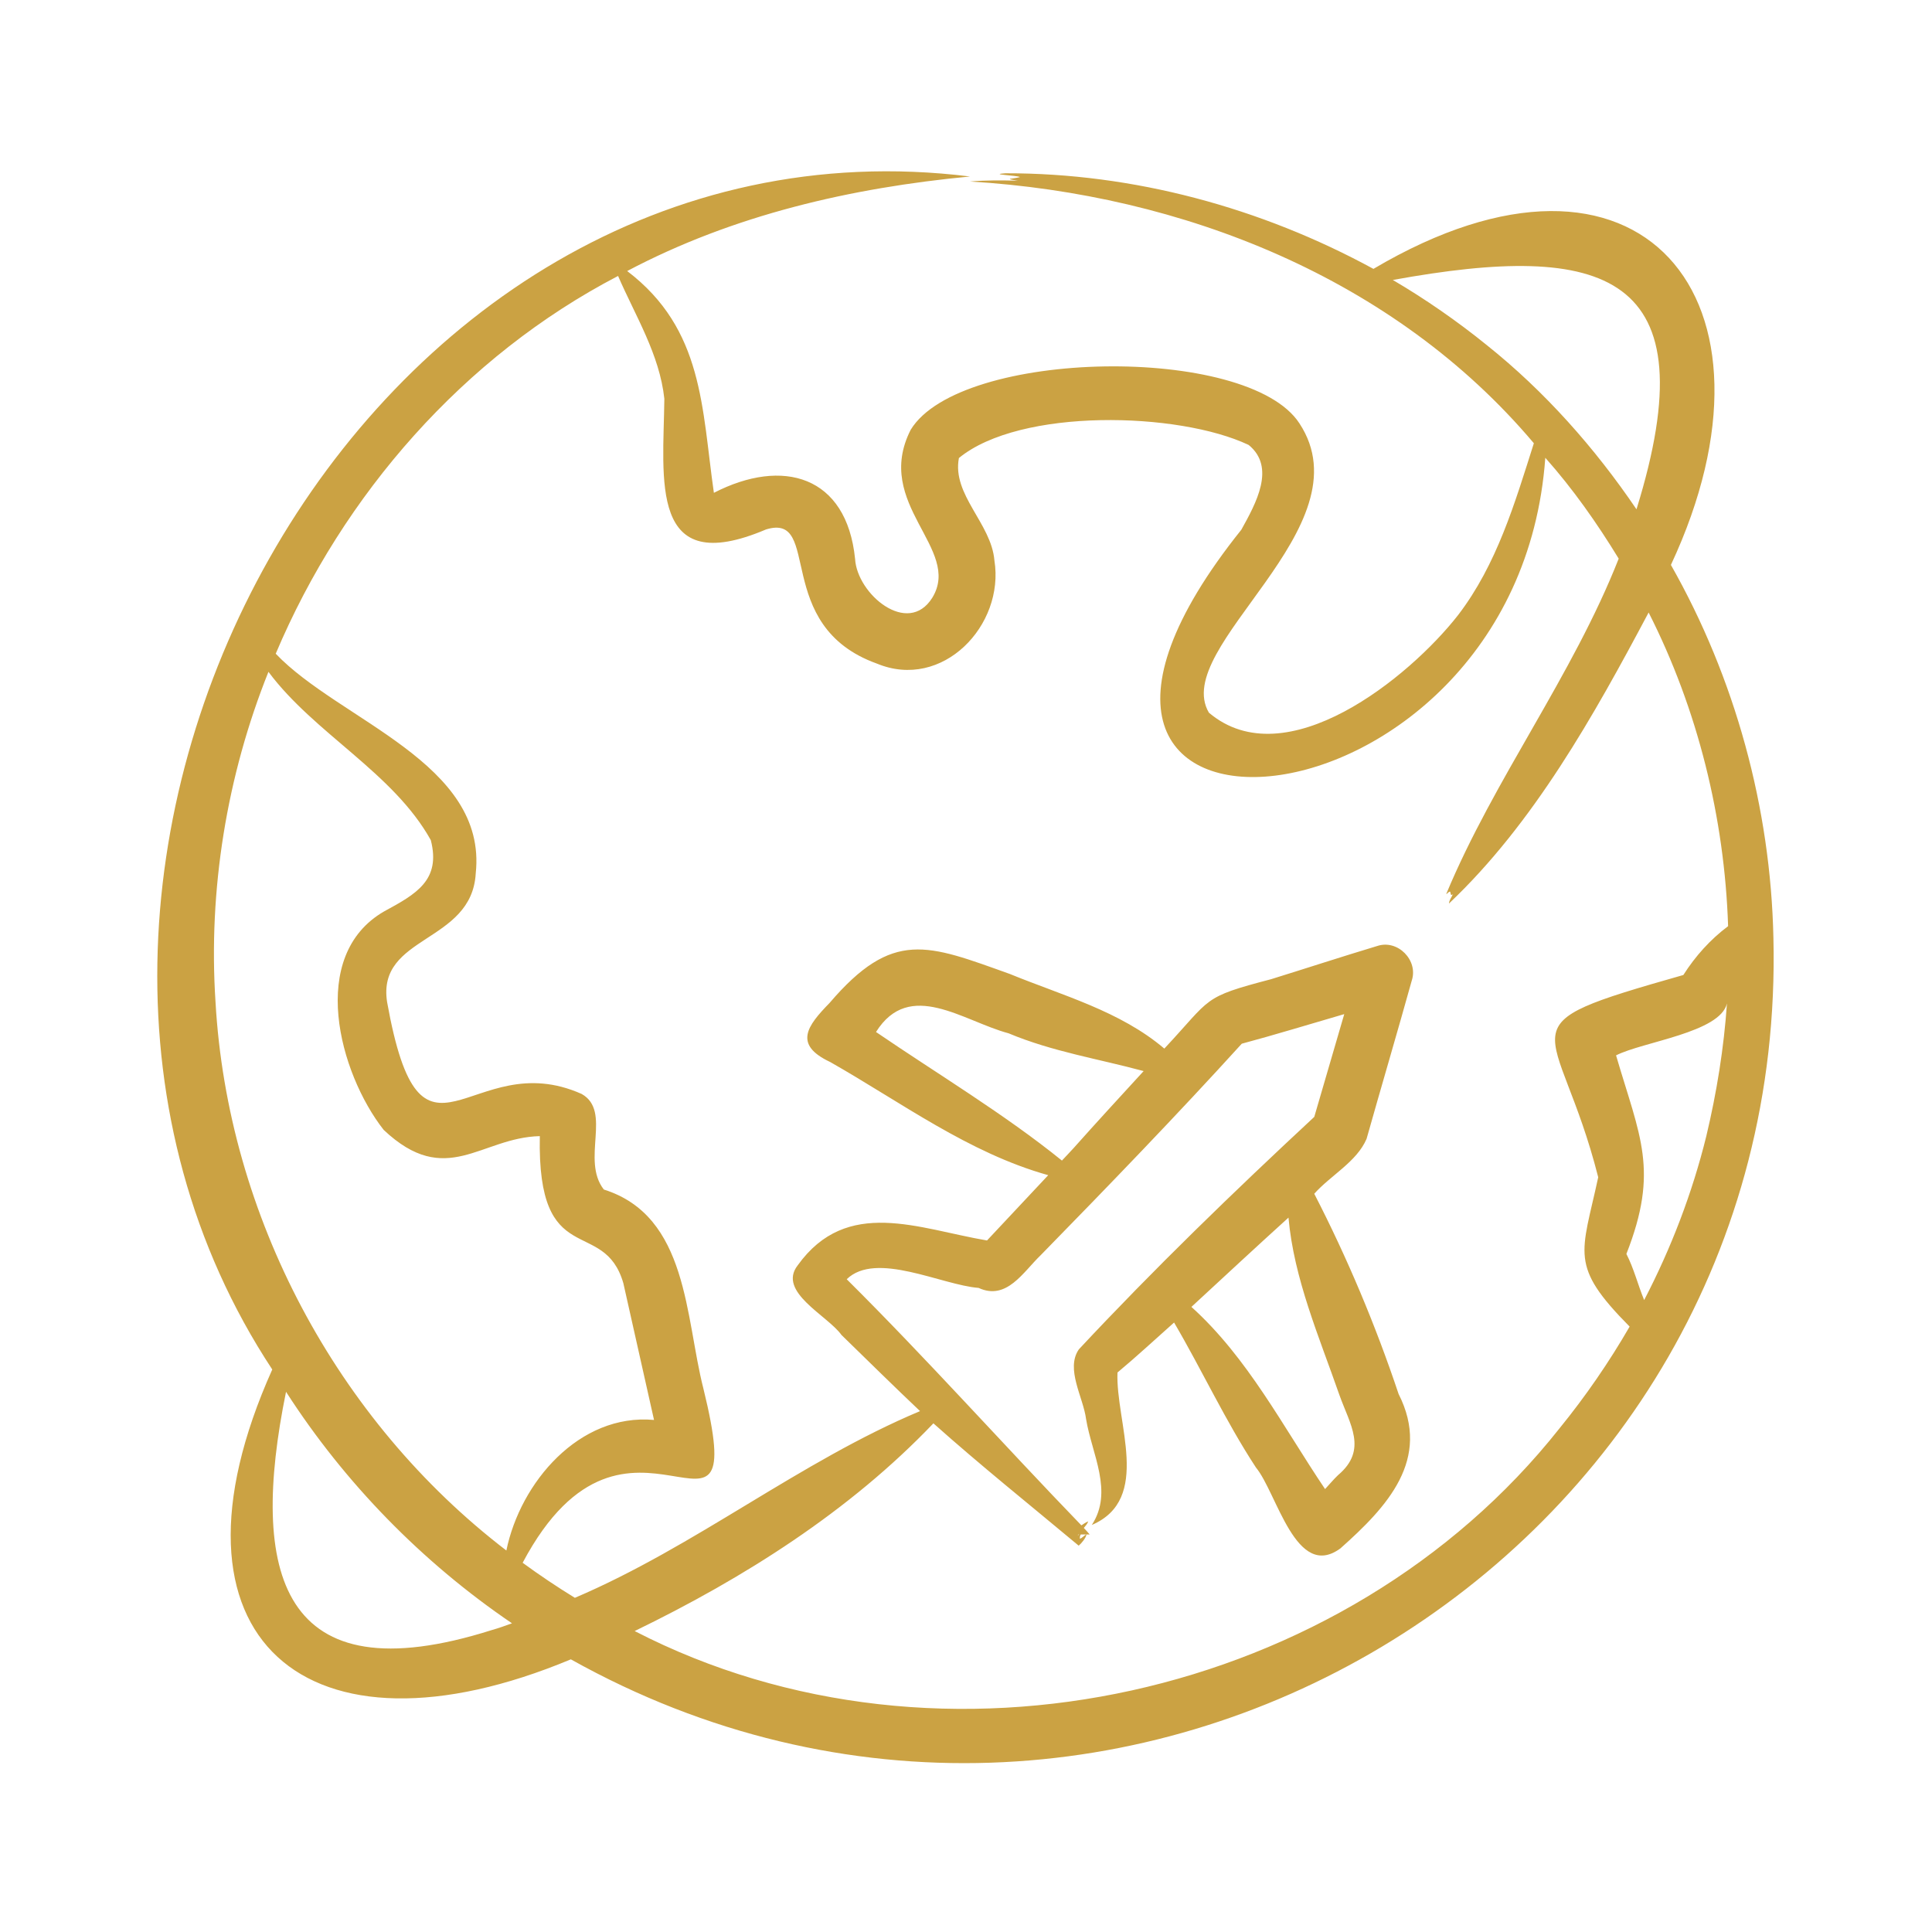
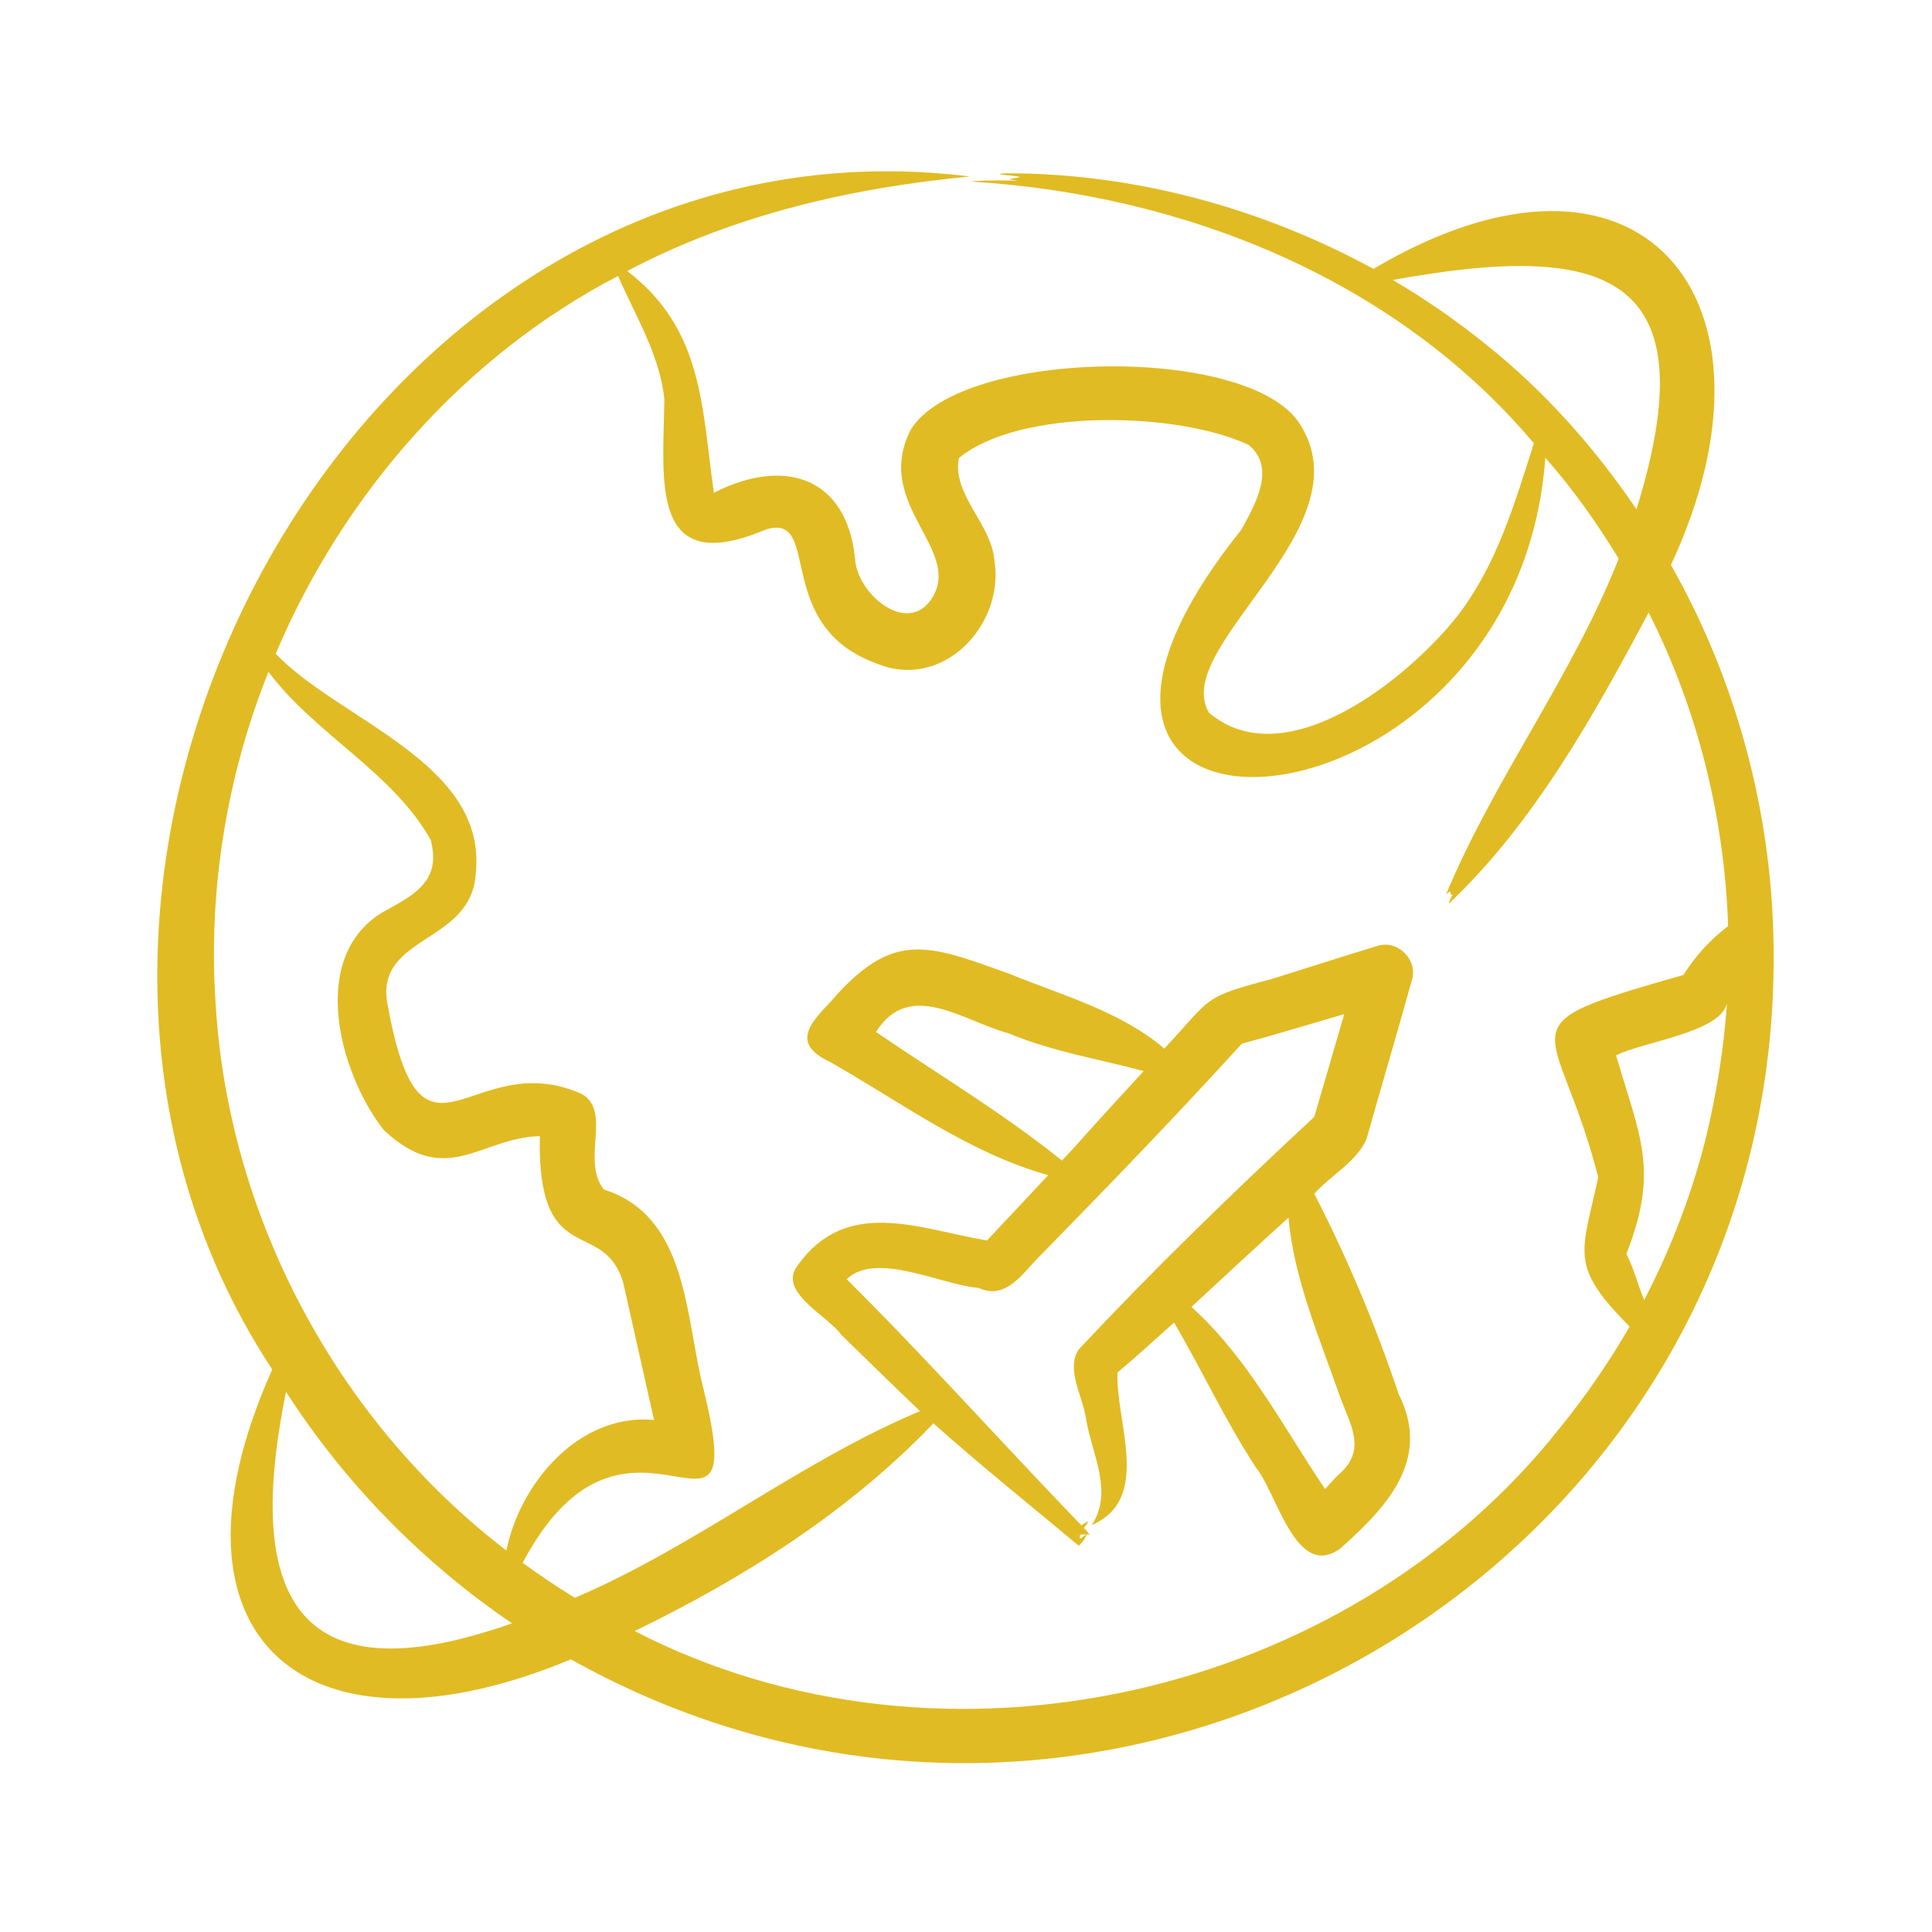
<svg xmlns="http://www.w3.org/2000/svg" version="1.1" width="512" height="512" x="0" y="0" viewBox="0 0 500 500" style="enable-background:new 0 0 512 512" xml:space="preserve" class="">
  <g>
-     <path d="M458.958 242.732c-.716-33.674-9.904-67.242-26.528-96.532 32.137-68.743-7.789-117.539-76.984-76.613-29.109-15.862-62.116-24.805-95.259-24.746-4.549.321 2.899.508 3.786.984-1.95.537-4.485.34-.559.934-4.05-.094-8.476-.151-12.379.217 54.94 3.294 109.854 24.978 145.926 67.736-4.928 15.501-9.565 31.357-19.611 44.475-12.618 16.157-44.58 42.092-64.487 25.254-10.069-17.123 41.196-47.855 23.43-74.87-13.339-20.575-87.831-19.28-100.603 1.65-9.829 19.312 13.368 30.762 5.59 43.469-6.307 10.108-19.476-.917-19.987-10.065-2.188-21.547-18.728-26.258-36.541-17.083-3.156-21.928-2.633-42.335-22.438-57.397 27.477-14.528 57.9-21.533 88.721-24.469C92.933 26.039-14.192 225.911 70.462 354.424c-31.348 69.896 9.225 103.441 77.272 75.012 140.779 78.715 315.131-25.162 311.224-186.704zM384.743 89.285c-7.5-6.086-15.939-11.945-24.282-16.828 54.769-9.966 82.144-2.134 63.06 59.35-10.776-15.893-23.785-30.565-38.778-42.522zm-199.56 39.372.013.022c.055.113.033.086-.013-.022zM55.775 259.31c-1.905-28.971 2.899-58.495 13.699-85.441 11.942 16.027 32.278 26.052 42.019 43.557 2.666 10.377-3.814 13.96-12.069 18.435-19.856 11.442-11.665 41.857-.13 56.553 16.201 15.283 25.1 1.972 40.411 1.615-.724 35.127 16.534 20.596 21.615 38.048 2.313 10.249 5.669 25.297 7.942 35.403-19.369-1.752-34.621 16.203-38.215 33.791C87.1 367.606 58.924 314.609 55.775 259.31zm71.551 162.533c-55.073 17.466-62.806-14.996-53.302-61.647 15.179 23.6 35.267 44.15 58.476 59.912-1.705.62-3.423 1.25-5.174 1.735zm276.211-52.108c-55.313 69.854-159.903 93.338-239.288 52.381 28.35-13.757 55.619-31.019 77.316-53.757 12.159 10.852 25.128 21.244 37.6 31.658.7-.568 1.913-2.045 2.01-2.891h.836c-.465-.576-1.006-1.145-1.52-1.696.442-.53.914-1.065 1.146-1.685-.491.114-1.364.764-1.774 1.016-20.203-20.902-39.98-43.084-60.734-63.697 7.585-7.367 24.549 1.506 34.13 2.245 7.271 3.353 11.519-4.103 16.083-8.48 17.24-17.622 35.479-36.497 52.026-54.718 7.746-2.061 18.744-5.393 26.524-7.659a71833.59 71833.59 0 0 0-7.76 26.597c-20.921 19.445-41.478 39.335-60.931 60.168-3.497 5.094 1.168 12.437 1.876 18.048 1.493 9.066 7.143 18.769 1.479 27.397 15.646-6.715 6.128-26.58 6.647-39.457 4.981-4.155 9.785-8.618 14.648-12.937 7.258 12.374 13.302 25.498 21.187 37.522 5.448 6.591 10.364 29.368 21.862 20.932 12.06-10.73 23.633-23.052 15.056-39.959-5.949-17.783-13.261-35.186-21.826-51.821 4.22-4.751 11.017-8.286 13.539-14.214 3.335-11.852 8.428-29.166 11.686-40.928 1.774-5.262-3.632-10.784-8.966-8.966-8.844 2.659-18.655 5.859-27.415 8.576-18.083 4.749-15.217 4.684-27.647 17.965-11.445-9.716-26.298-13.71-39.973-19.31-21.339-7.64-30.276-11.662-46.679 7.516-5.758 5.906-9.432 10.756.182 15.268 18.397 10.452 35.845 23.532 56.423 29.288-.625.667-15.807 16.87-15.84 16.896-17.715-3-36.245-11.341-48.999 6.439-5.352 6.879 7.795 13.013 11.326 18.01 5.673 5.538 14.58 14.277 20.339 19.712-31.228 13.121-58.055 34.991-89.329 48.32a199.585 199.585 0 0 1-13.516-9.069c27.307-51.461 59.41 6.386 46.786-45.05-4.736-18.492-3.925-44.674-25.778-51.547-5.982-7.684 2.206-20.25-5.736-24.733-28.801-12.867-41.471 25.714-50.349-23.763-2.735-17.386 21.927-15.153 22.937-33.337 3.071-28.574-35.281-39.533-51.764-56.835 17.433-41.249 48.705-76.997 88.599-97.763 4.46 10.307 10.745 20.296 11.977 31.789-.243 20.927-4.108 46.737 26.31 33.817 14.667-4.483 1.408 24.915 28.702 34.716 16.964 7.045 33.1-9.897 30.409-26.691-.788-9.578-11.018-16.986-9.189-26.512 15.85-13.015 56.829-11.986 74.982-3.386 7.11 5.783 1.874 15.155-1.889 21.941-74.099 92.531 71.322 83.383 78.664-18.62 7.139 8.029 13.398 16.936 18.995 26.104-11.949 30.352-32.239 57.022-44.639 86.802.391-.108.572-.632 1.004-.625.251.457.024 1.231.719.666-.328.824-.948 1.493-1.005 2.41 21.887-20.708 37.444-48.538 51.668-75.315 12.705 25.038 19.648 53.143 20.568 81.178-4.628 3.47-8.471 7.753-11.581 12.637-48.465 13.777-32.571 10.795-22.034 52.34-4.3 19.971-7.585 22.776 8.129 38.656a201.425 201.425 0 0 1-18.209 26.411zm-124.035 27.798c.062-.136.165-.3.184-.407h1.443c-.574.243-1.114 1.004-1.675 1.077l.048-.67zm-.192-.407a2.742 2.742 0 0 1-.416.259l.212-.259zm-1.409-100.058c-.718.817-2.317 2.464-3.073 3.288-14.958-12.085-32.037-22.306-48.118-33.276 8.678-13.827 22.565-2.795 34.299.335 11.329 4.745 23.242 6.609 34.964 9.78-6.046 6.595-12.123 13.191-18.072 19.873zm68.391 84.688c-1.197 1.135-2.24 2.416-3.365 3.614-10.888-16.149-19.991-33.968-34.591-47.144 8.273-7.645 16.763-15.531 25.124-23.109 1.392 15.79 7.955 30.906 13.142 45.807 2.704 7.667 7.473 14.26-.31 20.832zm95.299-87.726c-3.606 14.658-9.116 29.039-16.085 42.427-1.658-4.038-2.627-8.096-4.597-11.941 8.529-21.737 3.495-30.294-2.676-51.388 6.972-3.544 26.942-5.888 28.704-13.44-.804 11.576-2.656 23.066-5.346 34.342z" fill="#cba243" opacity="1" data-original="#000000" />
+     <path d="M458.958 242.732c-.716-33.674-9.904-67.242-26.528-96.532 32.137-68.743-7.789-117.539-76.984-76.613-29.109-15.862-62.116-24.805-95.259-24.746-4.549.321 2.899.508 3.786.984-1.95.537-4.485.34-.559.934-4.05-.094-8.476-.151-12.379.217 54.94 3.294 109.854 24.978 145.926 67.736-4.928 15.501-9.565 31.357-19.611 44.475-12.618 16.157-44.58 42.092-64.487 25.254-10.069-17.123 41.196-47.855 23.43-74.87-13.339-20.575-87.831-19.28-100.603 1.65-9.829 19.312 13.368 30.762 5.59 43.469-6.307 10.108-19.476-.917-19.987-10.065-2.188-21.547-18.728-26.258-36.541-17.083-3.156-21.928-2.633-42.335-22.438-57.397 27.477-14.528 57.9-21.533 88.721-24.469C92.933 26.039-14.192 225.911 70.462 354.424c-31.348 69.896 9.225 103.441 77.272 75.012 140.779 78.715 315.131-25.162 311.224-186.704zM384.743 89.285c-7.5-6.086-15.939-11.945-24.282-16.828 54.769-9.966 82.144-2.134 63.06 59.35-10.776-15.893-23.785-30.565-38.778-42.522zm-199.56 39.372.013.022c.055.113.033.086-.013-.022zM55.775 259.31c-1.905-28.971 2.899-58.495 13.699-85.441 11.942 16.027 32.278 26.052 42.019 43.557 2.666 10.377-3.814 13.96-12.069 18.435-19.856 11.442-11.665 41.857-.13 56.553 16.201 15.283 25.1 1.972 40.411 1.615-.724 35.127 16.534 20.596 21.615 38.048 2.313 10.249 5.669 25.297 7.942 35.403-19.369-1.752-34.621 16.203-38.215 33.791C87.1 367.606 58.924 314.609 55.775 259.31zm71.551 162.533c-55.073 17.466-62.806-14.996-53.302-61.647 15.179 23.6 35.267 44.15 58.476 59.912-1.705.62-3.423 1.25-5.174 1.735zm276.211-52.108c-55.313 69.854-159.903 93.338-239.288 52.381 28.35-13.757 55.619-31.019 77.316-53.757 12.159 10.852 25.128 21.244 37.6 31.658.7-.568 1.913-2.045 2.01-2.891h.836c-.465-.576-1.006-1.145-1.52-1.696.442-.53.914-1.065 1.146-1.685-.491.114-1.364.764-1.774 1.016-20.203-20.902-39.98-43.084-60.734-63.697 7.585-7.367 24.549 1.506 34.13 2.245 7.271 3.353 11.519-4.103 16.083-8.48 17.24-17.622 35.479-36.497 52.026-54.718 7.746-2.061 18.744-5.393 26.524-7.659a71833.59 71833.59 0 0 0-7.76 26.597c-20.921 19.445-41.478 39.335-60.931 60.168-3.497 5.094 1.168 12.437 1.876 18.048 1.493 9.066 7.143 18.769 1.479 27.397 15.646-6.715 6.128-26.58 6.647-39.457 4.981-4.155 9.785-8.618 14.648-12.937 7.258 12.374 13.302 25.498 21.187 37.522 5.448 6.591 10.364 29.368 21.862 20.932 12.06-10.73 23.633-23.052 15.056-39.959-5.949-17.783-13.261-35.186-21.826-51.821 4.22-4.751 11.017-8.286 13.539-14.214 3.335-11.852 8.428-29.166 11.686-40.928 1.774-5.262-3.632-10.784-8.966-8.966-8.844 2.659-18.655 5.859-27.415 8.576-18.083 4.749-15.217 4.684-27.647 17.965-11.445-9.716-26.298-13.71-39.973-19.31-21.339-7.64-30.276-11.662-46.679 7.516-5.758 5.906-9.432 10.756.182 15.268 18.397 10.452 35.845 23.532 56.423 29.288-.625.667-15.807 16.87-15.84 16.896-17.715-3-36.245-11.341-48.999 6.439-5.352 6.879 7.795 13.013 11.326 18.01 5.673 5.538 14.58 14.277 20.339 19.712-31.228 13.121-58.055 34.991-89.329 48.32a199.585 199.585 0 0 1-13.516-9.069c27.307-51.461 59.41 6.386 46.786-45.05-4.736-18.492-3.925-44.674-25.778-51.547-5.982-7.684 2.206-20.25-5.736-24.733-28.801-12.867-41.471 25.714-50.349-23.763-2.735-17.386 21.927-15.153 22.937-33.337 3.071-28.574-35.281-39.533-51.764-56.835 17.433-41.249 48.705-76.997 88.599-97.763 4.46 10.307 10.745 20.296 11.977 31.789-.243 20.927-4.108 46.737 26.31 33.817 14.667-4.483 1.408 24.915 28.702 34.716 16.964 7.045 33.1-9.897 30.409-26.691-.788-9.578-11.018-16.986-9.189-26.512 15.85-13.015 56.829-11.986 74.982-3.386 7.11 5.783 1.874 15.155-1.889 21.941-74.099 92.531 71.322 83.383 78.664-18.62 7.139 8.029 13.398 16.936 18.995 26.104-11.949 30.352-32.239 57.022-44.639 86.802.391-.108.572-.632 1.004-.625.251.457.024 1.231.719.666-.328.824-.948 1.493-1.005 2.41 21.887-20.708 37.444-48.538 51.668-75.315 12.705 25.038 19.648 53.143 20.568 81.178-4.628 3.47-8.471 7.753-11.581 12.637-48.465 13.777-32.571 10.795-22.034 52.34-4.3 19.971-7.585 22.776 8.129 38.656a201.425 201.425 0 0 1-18.209 26.411zm-124.035 27.798c.062-.136.165-.3.184-.407h1.443c-.574.243-1.114 1.004-1.675 1.077l.048-.67zm-.192-.407a2.742 2.742 0 0 1-.416.259l.212-.259zm-1.409-100.058c-.718.817-2.317 2.464-3.073 3.288-14.958-12.085-32.037-22.306-48.118-33.276 8.678-13.827 22.565-2.795 34.299.335 11.329 4.745 23.242 6.609 34.964 9.78-6.046 6.595-12.123 13.191-18.072 19.873zm68.391 84.688c-1.197 1.135-2.24 2.416-3.365 3.614-10.888-16.149-19.991-33.968-34.591-47.144 8.273-7.645 16.763-15.531 25.124-23.109 1.392 15.79 7.955 30.906 13.142 45.807 2.704 7.667 7.473 14.26-.31 20.832zm95.299-87.726c-3.606 14.658-9.116 29.039-16.085 42.427-1.658-4.038-2.627-8.096-4.597-11.941 8.529-21.737 3.495-30.294-2.676-51.388 6.972-3.544 26.942-5.888 28.704-13.44-.804 11.576-2.656 23.066-5.346 34.342z" fill="#e1bb23" opacity="1" data-original="#000000" />
  </g>
</svg>
